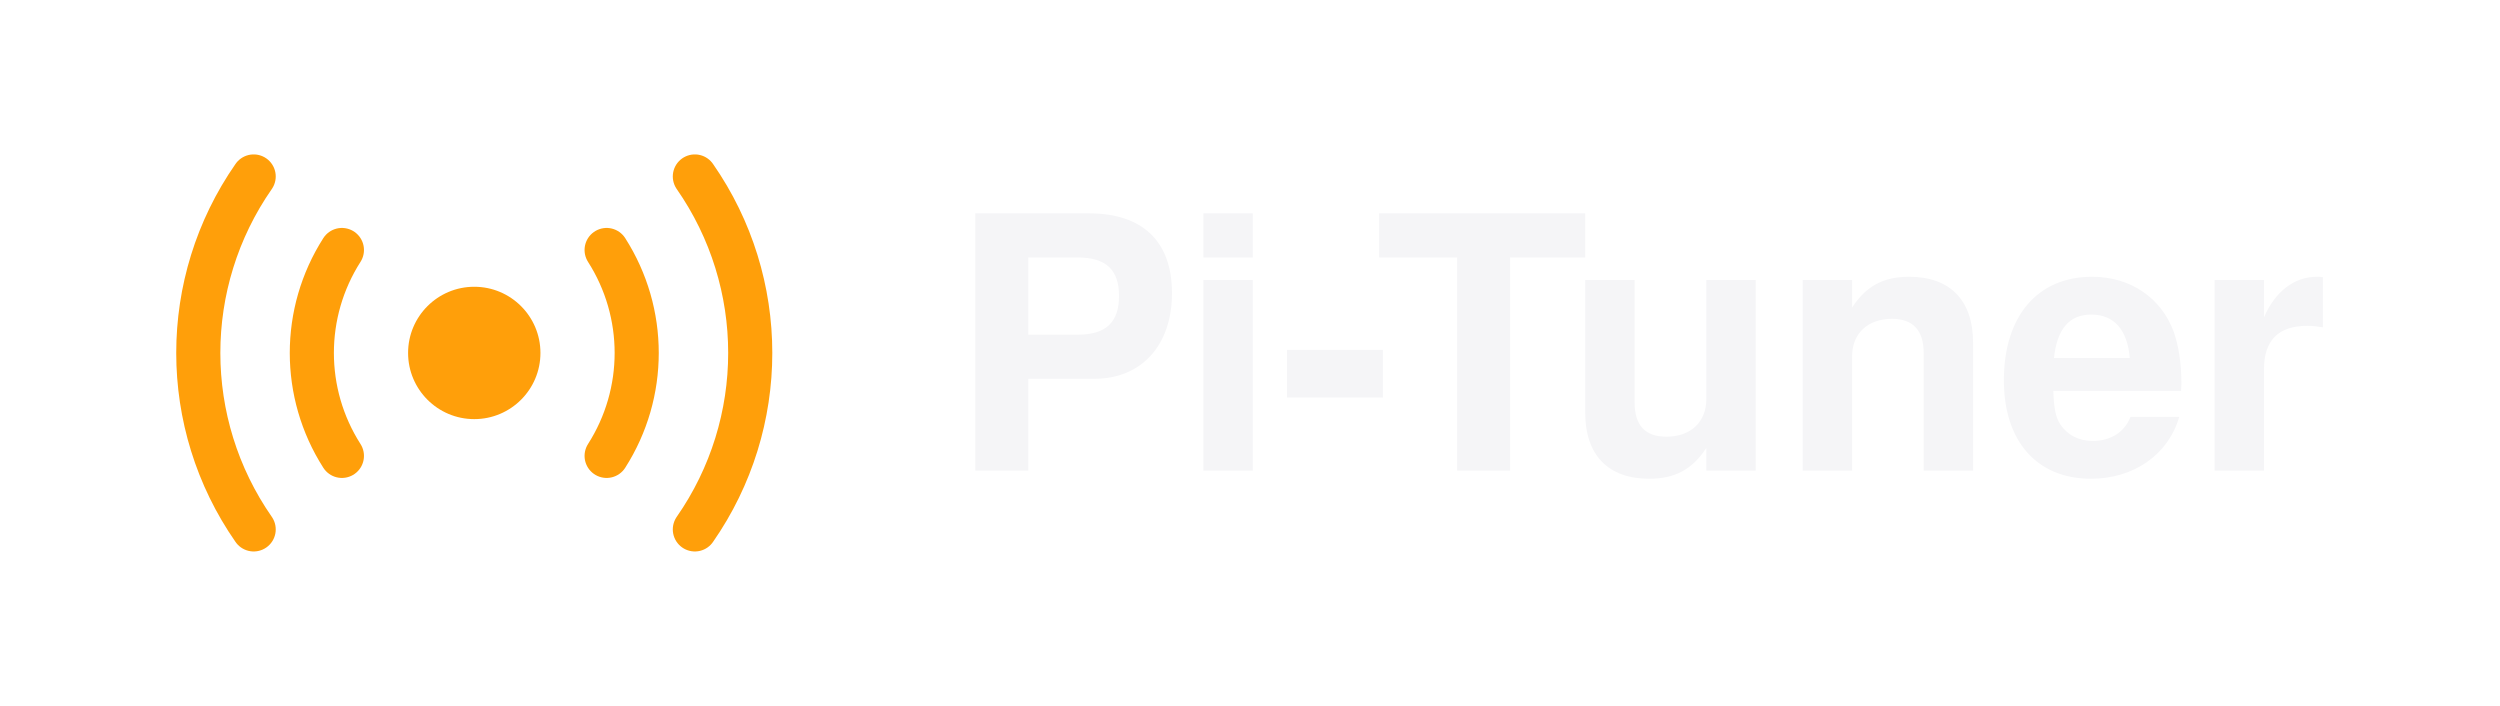
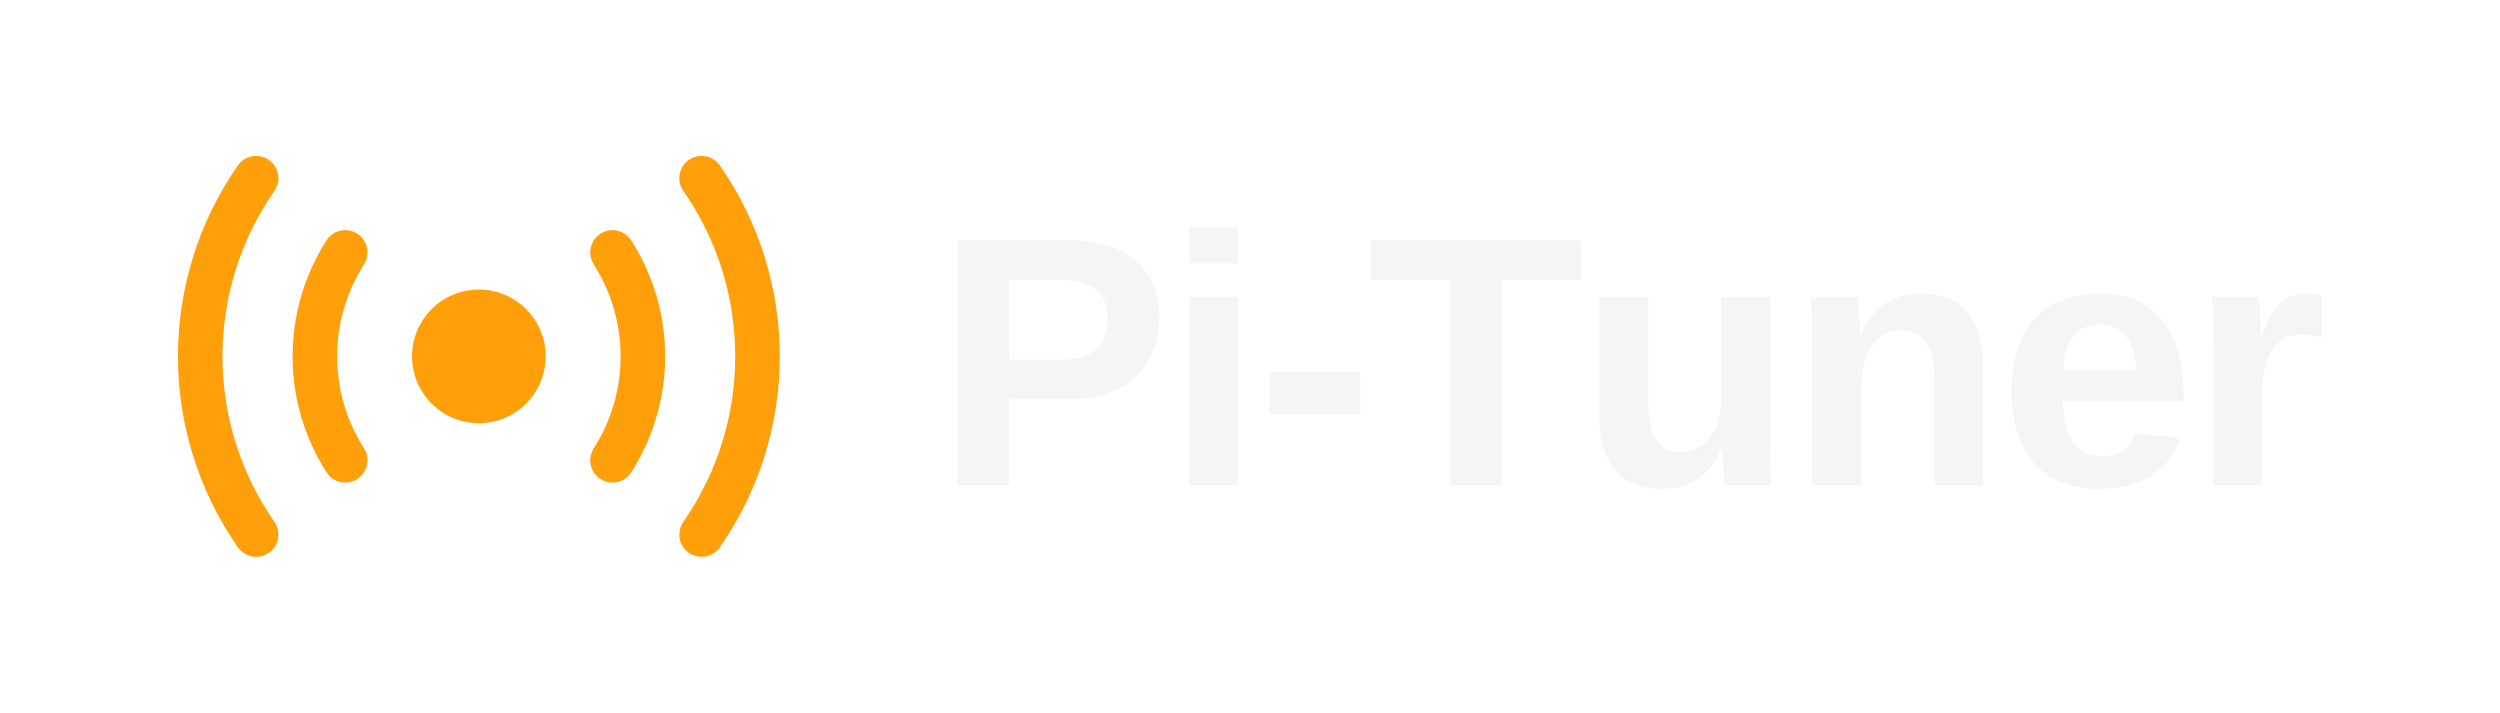
- <svg xmlns="http://www.w3.org/2000/svg" width="340" height="96" viewBox="0 0 340 96" role="img" aria-label="Pi-Tuner">
-   <g transform="translate(16.5 0)">
+ <svg xmlns="http://www.w3.org/2000/svg" width="336.73" height="96" viewBox="0 0 336.73 96" role="img" aria-label="Pi-Tuner">
+   <g transform="translate(16.50 0)">
    <g fill="none" stroke="#ff9f0a" stroke-width="6" stroke-linecap="round">
      <path d="M30 62a26 26 0 0 1 0-28" />
      <path d="M18 72a42 42 0 0 1 0-48" />
      <path d="M66 34a26 26 0 0 1 0 28" />
      <path d="M78 24a42 42 0 0 1 0 48" />
    </g>
    <circle cx="48" cy="48" r="9" fill="#ff9f0a" />
  </g>
-   <text x="129" y="64" textLength="187" lengthAdjust="spacingAndGlyphs" font-family="-apple-system,BlinkMacSystemFont,'Segoe UI',Helvetica,Arial,sans-serif" font-size="48" font-weight="700" fill="#f5f5f7">Pi-Tuner</text>
+   <path transform="translate(125.79 65.39)" fill="#f5f5f7" d="M30.375 -22.57Q30.375 -19.383 28.922 -16.875Q27.469 -14.367 24.762 -12.996Q22.055 -11.625 18.328 -11.625H10.125V0.0H3.211V-33.023H18.047Q23.977 -33.023 27.176 -30.293Q30.375 -27.562 30.375 -22.57ZM23.414 -22.453Q23.414 -27.656 17.273 -27.656H10.125V-16.945H17.461Q20.32 -16.945 21.867 -18.363Q23.414 -19.781 23.414 -22.453ZM34.367 -29.93V-34.781H40.953V-29.93ZM34.367 0.0V-25.359H40.953V0.0ZM45.227 -9.586V-15.305H57.414V-9.586ZM76.453 -27.68V0.0H69.539V-27.68H58.875V-33.023H87.141V-27.68ZM96.219 -25.359V-11.133Q96.219 -4.453 100.719 -4.453Q103.109 -4.453 104.574 -6.504Q106.039 -8.555 106.039 -11.766V-25.359H112.625V-5.672Q112.625 -2.438 112.812 0.0H106.531Q106.25 -3.375 106.25 -5.039H106.133Q104.82 -2.156 102.793 -0.844Q100.766 0.469 97.977 0.469Q93.945 0.469 91.789 -2.004Q89.633 -4.477 89.633 -9.258V-25.359ZM134.758 0.0V-14.227Q134.758 -20.906 130.234 -20.906Q127.844 -20.906 126.379 -18.855Q124.914 -16.805 124.914 -13.594V0.0H118.328V-19.688Q118.328 -21.727 118.27 -23.027Q118.211 -24.328 118.141 -25.359H124.422Q124.492 -24.914 124.609 -22.98Q124.727 -21.047 124.727 -20.32H124.82Q126.156 -23.227 128.172 -24.539Q130.188 -25.852 132.977 -25.852Q137.008 -25.852 139.164 -23.367Q141.32 -20.883 141.32 -16.102V0.0ZM157.031 0.469Q151.312 0.469 148.242 -2.918Q145.172 -6.305 145.172 -12.797Q145.172 -19.078 148.289 -22.453Q151.406 -25.828 157.125 -25.828Q162.586 -25.828 165.469 -22.207Q168.352 -18.586 168.352 -11.602V-11.414H152.086Q152.086 -7.711 153.457 -5.824Q154.828 -3.938 157.359 -3.938Q160.852 -3.938 161.766 -6.961L167.977 -6.422Q165.281 0.469 157.031 0.469ZM157.031 -21.68Q154.711 -21.68 153.457 -20.062Q152.203 -18.445 152.133 -15.539H161.977Q161.789 -18.609 160.5 -20.145Q159.211 -21.68 157.031 -21.68ZM172.344 0.0V-19.406Q172.344 -21.492 172.285 -22.887Q172.227 -24.281 172.156 -25.359H178.438Q178.508 -24.938 178.625 -22.793Q178.742 -20.648 178.742 -19.945H178.836Q179.797 -22.617 180.547 -23.707Q181.297 -24.797 182.328 -25.324Q183.359 -25.852 184.906 -25.852Q186.172 -25.852 186.945 -25.5V-19.992Q185.352 -20.344 184.133 -20.344Q181.672 -20.344 180.301 -18.352Q178.93 -16.359 178.93 -12.445V0.0Z" />
</svg>
